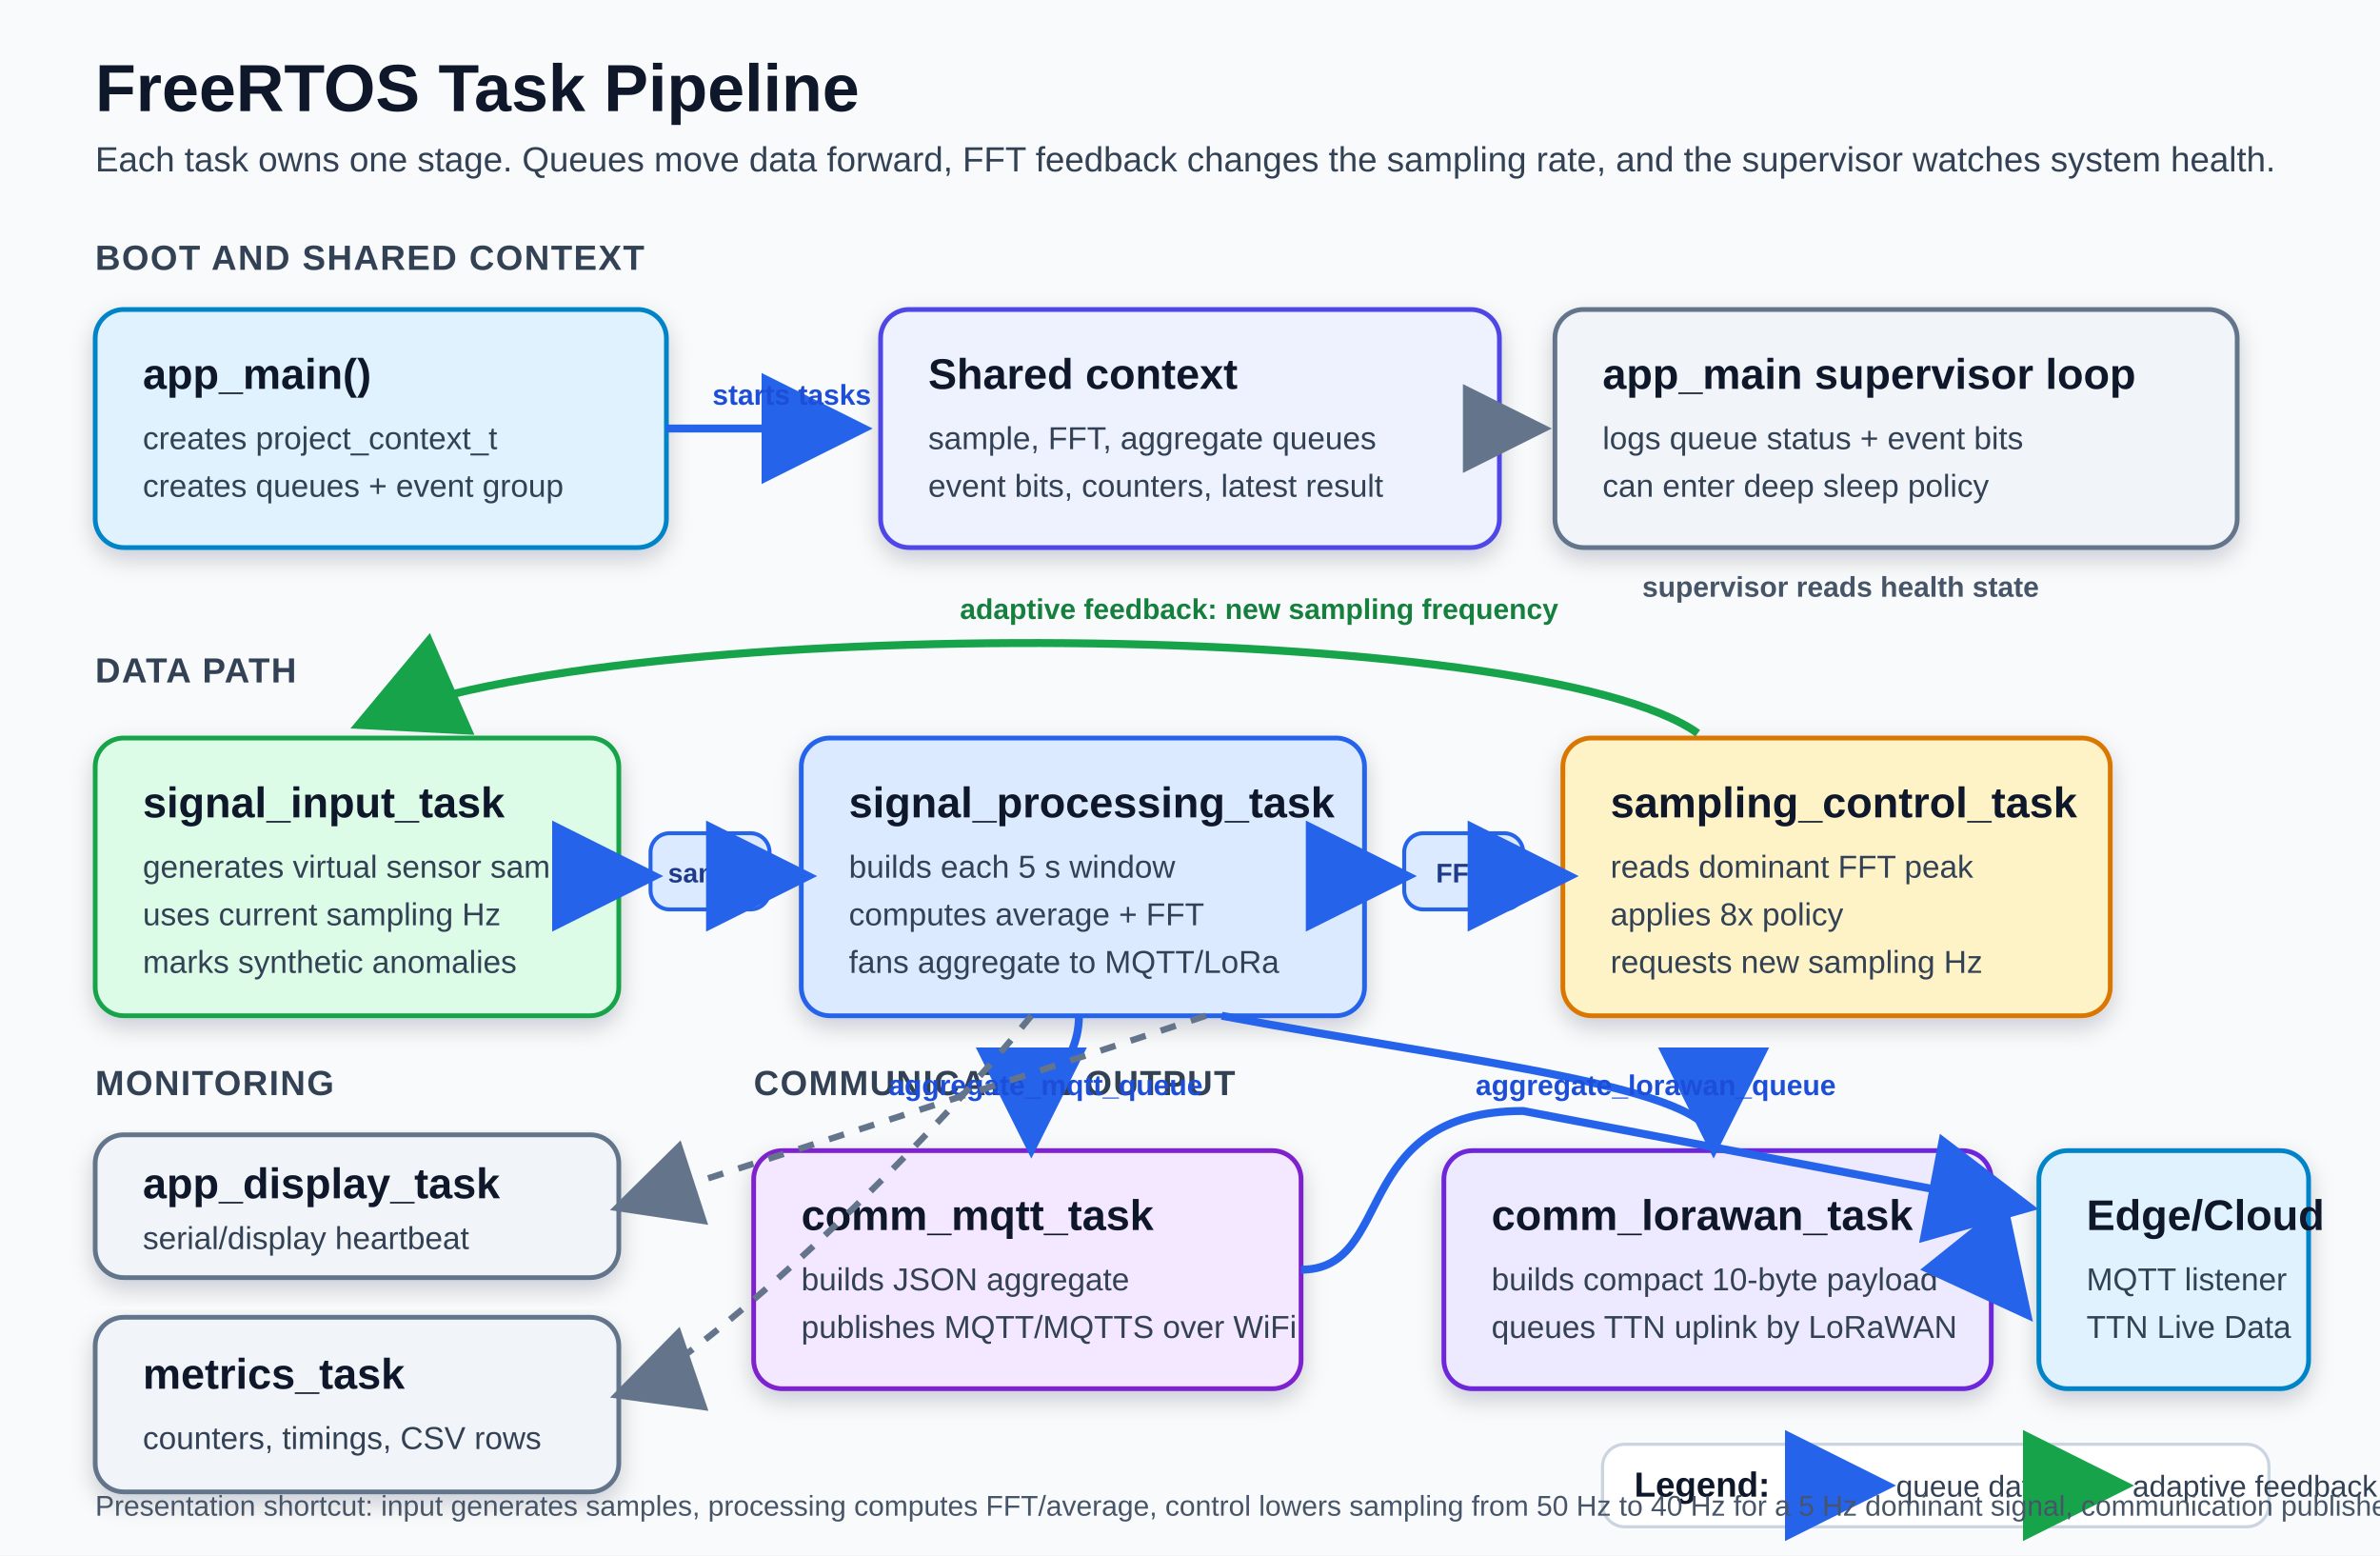
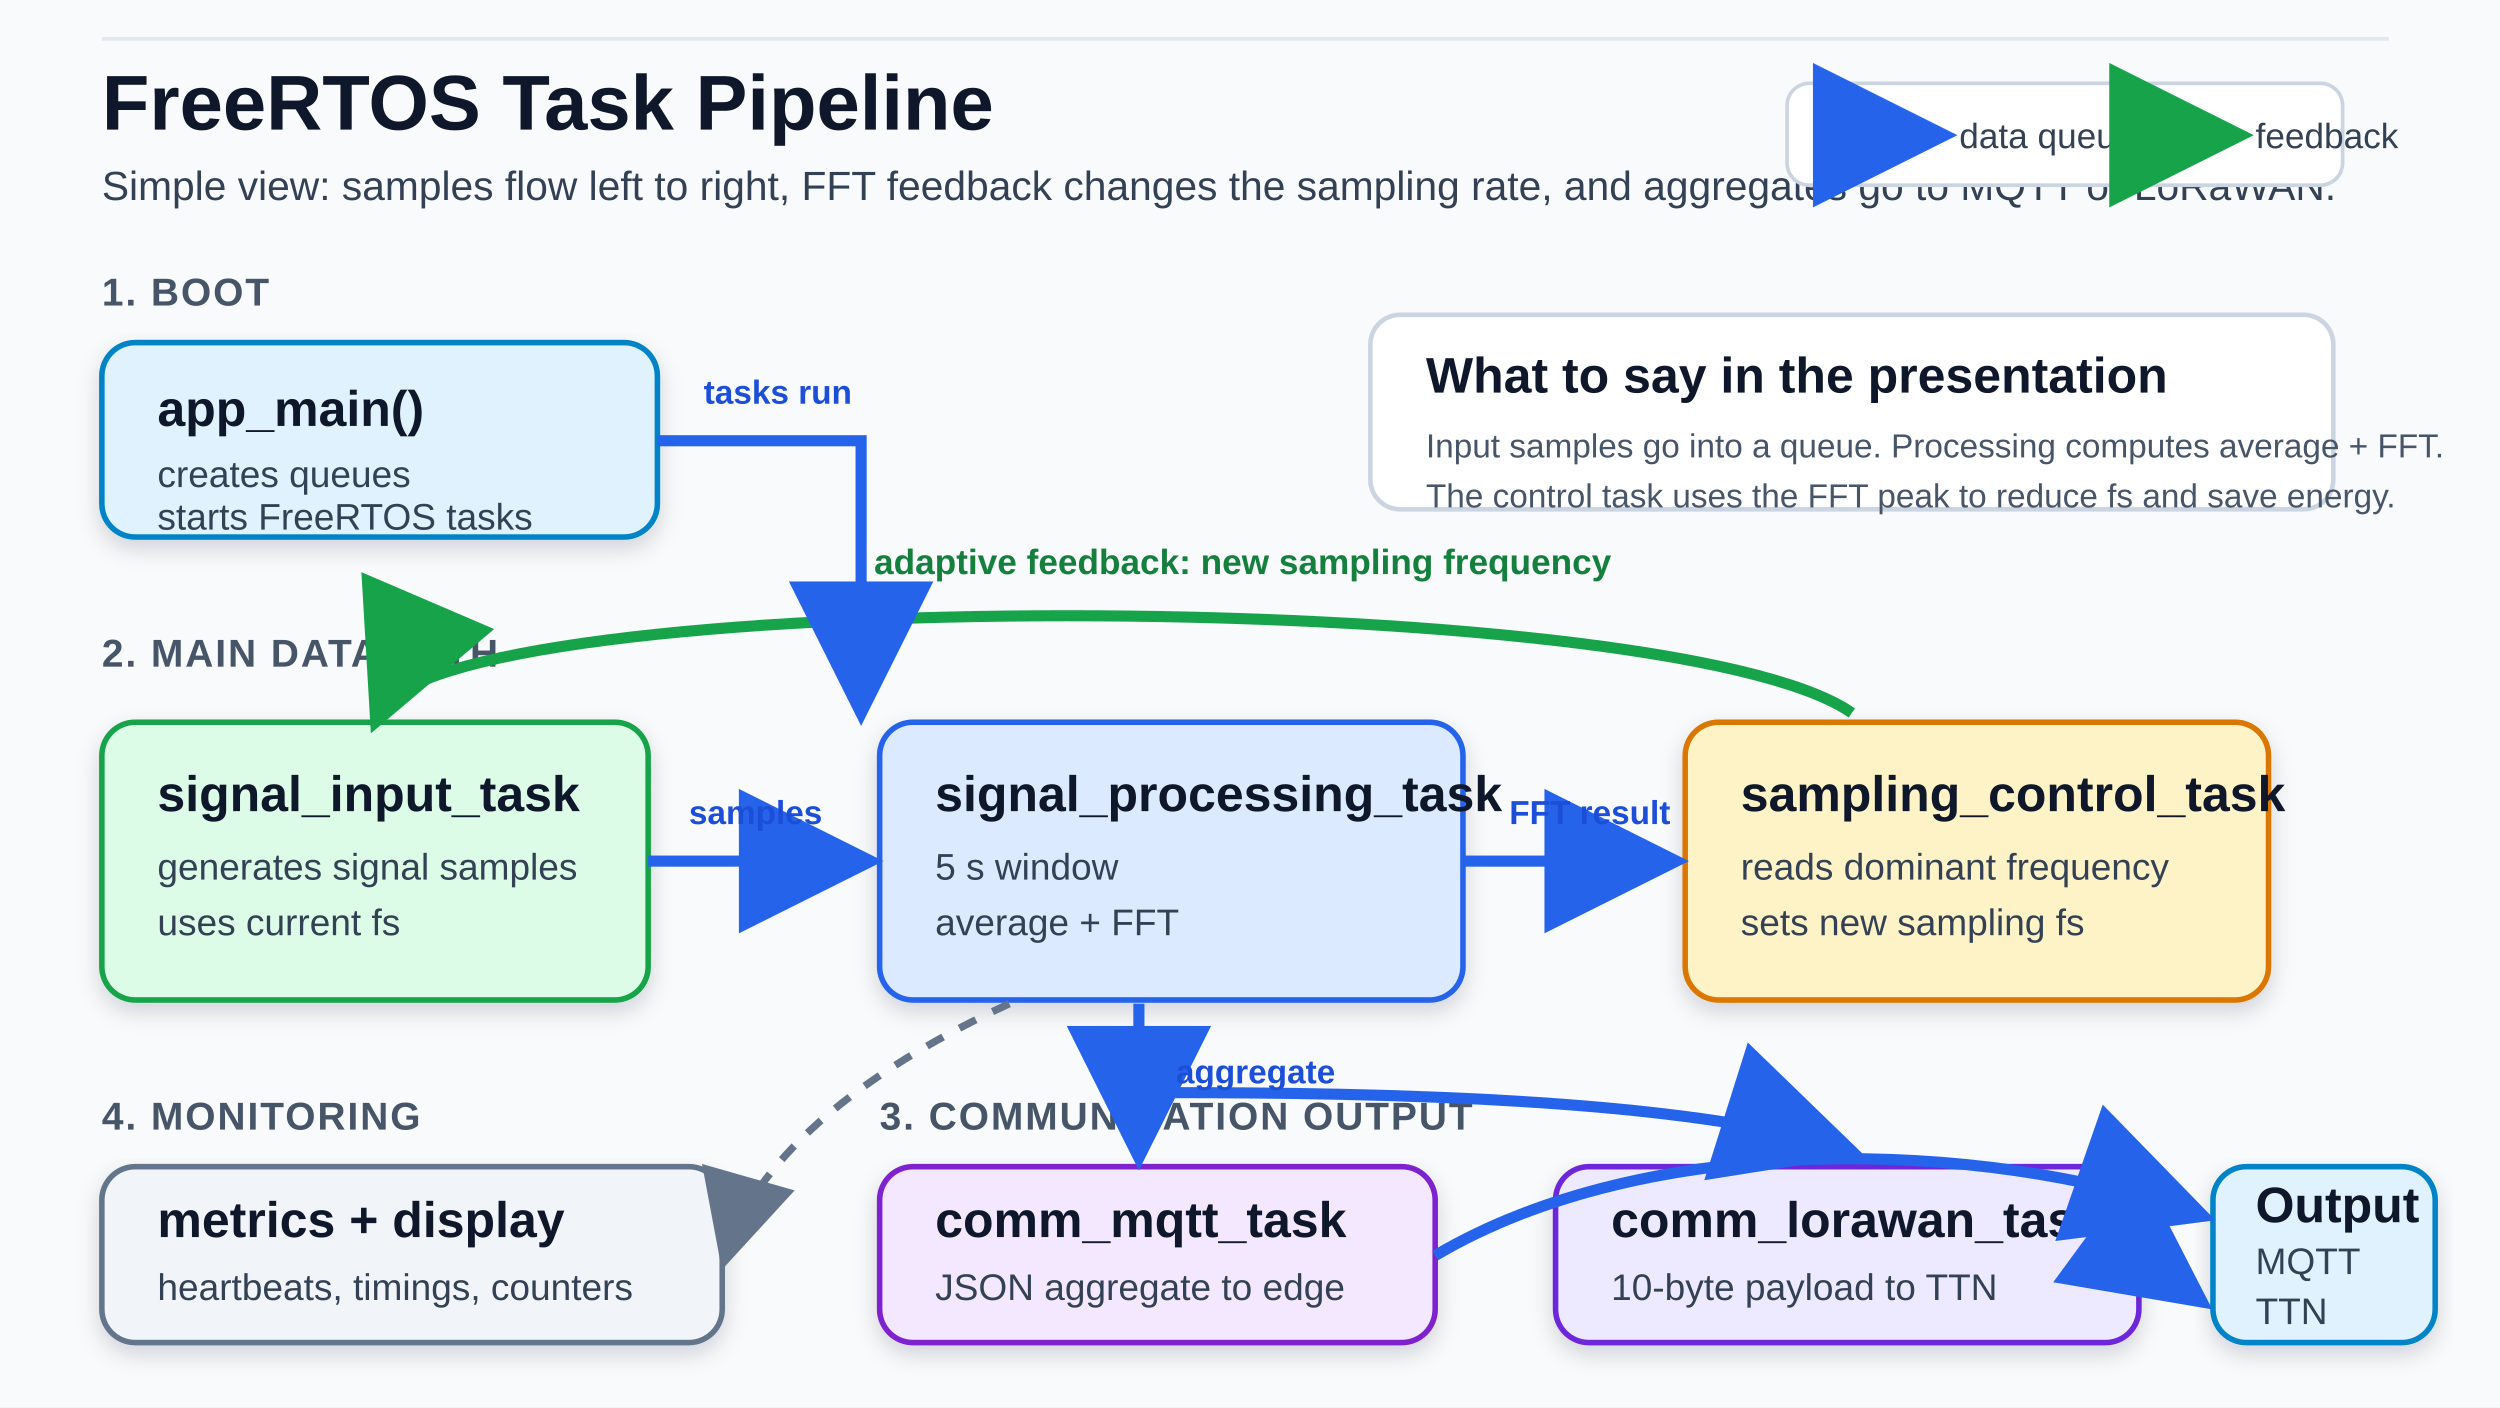
- <svg xmlns="http://www.w3.org/2000/svg" width="1500" height="980" viewBox="0 0 1500 980" role="img" aria-labelledby="title desc">
+ <svg xmlns="http://www.w3.org/2000/svg" width="1350" height="760" viewBox="0 0 1350 760" role="img" aria-labelledby="title desc">
  <defs>
-     <marker id="arrowBlue" markerWidth="14" markerHeight="14" refX="12" refY="7" orient="auto" markerUnits="strokeWidth">
-       <path d="M0,0 L14,7 L0,14 Z" fill="#2563eb" />
+     <marker id="arrowBlue" markerWidth="13" markerHeight="13" refX="11" refY="6.5" orient="auto" markerUnits="strokeWidth">
+       <path d="M0,0 L13,6.5 L0,13 Z" fill="#2563eb" />
    </marker>
-     <marker id="arrowGreen" markerWidth="14" markerHeight="14" refX="12" refY="7" orient="auto" markerUnits="strokeWidth">
-       <path d="M0,0 L14,7 L0,14 Z" fill="#16a34a" />
+     <marker id="arrowGreen" markerWidth="13" markerHeight="13" refX="11" refY="6.5" orient="auto" markerUnits="strokeWidth">
+       <path d="M0,0 L13,6.5 L0,13 Z" fill="#16a34a" />
    </marker>
-     <marker id="arrowGray" markerWidth="14" markerHeight="14" refX="12" refY="7" orient="auto" markerUnits="strokeWidth">
-       <path d="M0,0 L14,7 L0,14 Z" fill="#64748b" />
+     <marker id="arrowGray" markerWidth="13" markerHeight="13" refX="11" refY="6.5" orient="auto" markerUnits="strokeWidth">
+       <path d="M0,0 L13,6.5 L0,13 Z" fill="#64748b" />
    </marker>
-     <filter id="shadow" x="-10%" y="-10%" width="120%" height="130%">
-       <feDropShadow dx="0" dy="6" stdDeviation="7" flood-color="#0f172a" flood-opacity="0.18" />
+     <filter id="shadow" x="-8%" y="-10%" width="116%" height="130%">
+       <feDropShadow dx="0" dy="5" stdDeviation="6" flood-color="#0f172a" flood-opacity="0.16" />
    </filter>
    <style>
      .bg { fill: #f8fafc; }
      .title { font: 800 42px Arial, sans-serif; fill: #0f172a; }
      .subtitle { font: 22px Arial, sans-serif; fill: #334155; }
-       .section { font: 800 22px Arial, sans-serif; fill: #334155; letter-spacing: .04em; }
+       .section { font: 800 21px Arial, sans-serif; fill: #475569; letter-spacing: .05em; }
      .box { stroke-width: 3; rx: 18; filter: url(#shadow); }
      .box-title { font: 800 27px Arial, sans-serif; fill: #0f172a; }
      .box-line { font: 20px Arial, sans-serif; fill: #334155; }
-       .queue { fill: #dbeafe; stroke: #2563eb; stroke-width: 2.5; rx: 12; }
-       .queue-text { font: 700 17px Arial, sans-serif; fill: #1e3a8a; }
-       .arrow-blue { fill: none; stroke: #2563eb; stroke-width: 5; marker-end: url(#arrowBlue); }
-       .arrow-green { fill: none; stroke: #16a34a; stroke-width: 5; marker-end: url(#arrowGreen); }
+       .small { font: 18px Arial, sans-serif; fill: #475569; }
+       .arrow-blue { fill: none; stroke: #2563eb; stroke-width: 6; marker-end: url(#arrowBlue); }
+       .arrow-green { fill: none; stroke: #16a34a; stroke-width: 6; marker-end: url(#arrowGreen); }
      .arrow-gray { fill: none; stroke: #64748b; stroke-width: 4; stroke-dasharray: 10 10; marker-end: url(#arrowGray); }
-       .label-blue { font: 700 18px Arial, sans-serif; fill: #1d4ed8; }
-       .label-green { font: 800 18px Arial, sans-serif; fill: #15803d; }
-       .label-gray { font: 700 18px Arial, sans-serif; fill: #475569; }
-       .note { font: 18px Arial, sans-serif; fill: #475569; }
-       .legend-title { font: 800 22px Arial, sans-serif; fill: #0f172a; }
-       .legend-text { font: 19px Arial, sans-serif; fill: #334155; }
+       .label-blue { font: 800 18px Arial, sans-serif; fill: #1d4ed8; }
+       .label-green { font: 800 19px Arial, sans-serif; fill: #15803d; }
+       .legend { font: 19px Arial, sans-serif; fill: #334155; }
    </style>
  </defs>
-   <rect class="bg" width="1500" height="980" />
-   <text x="60" y="70" class="title">FreeRTOS Task Pipeline</text>
-   <text x="60" y="108" class="subtitle">Each task owns one stage. Queues move data forward, FFT feedback changes the sampling rate, and the supervisor watches system health.</text>
-   <text x="60" y="170" class="section">BOOT AND SHARED CONTEXT</text>
-   <rect x="60" y="195" width="360" height="150" class="box" fill="#e0f2fe" stroke="#0284c7" />
-   <text x="90" y="245" class="box-title">app_main()</text>
-   <text x="90" y="283" class="box-line">creates project_context_t</text>
-   <text x="90" y="313" class="box-line">creates queues + event group</text>
-   <rect x="555" y="195" width="390" height="150" class="box" fill="#eef2ff" stroke="#4f46e5" />
-   <text x="585" y="245" class="box-title">Shared context</text>
-   <text x="585" y="283" class="box-line">sample, FFT, aggregate queues</text>
-   <text x="585" y="313" class="box-line">event bits, counters, latest result</text>
-   <path class="arrow-blue" d="M420 270 L540 270" />
-   <text x="449" y="255" class="label-blue">starts tasks</text>
-   <text x="60" y="430" class="section">DATA PATH</text>
-   <rect x="60" y="465" width="330" height="175" class="box" fill="#dcfce7" stroke="#16a34a" />
-   <text x="90" y="515" class="box-title">signal_input_task</text>
-   <text x="90" y="553" class="box-line">generates virtual sensor samples</text>
-   <text x="90" y="583" class="box-line">uses current sampling Hz</text>
-   <text x="90" y="613" class="box-line">marks synthetic anomalies</text>
-   <rect x="505" y="465" width="355" height="175" class="box" fill="#dbeafe" stroke="#2563eb" />
-   <text x="535" y="515" class="box-title">signal_processing_task</text>
-   <text x="535" y="553" class="box-line">builds each 5 s window</text>
-   <text x="535" y="583" class="box-line">computes average + FFT</text>
-   <text x="535" y="613" class="box-line">fans aggregate to MQTT/LoRa</text>
-   <rect x="985" y="465" width="345" height="175" class="box" fill="#fef3c7" stroke="#d97706" />
-   <text x="1015" y="515" class="box-title">sampling_control_task</text>
-   <text x="1015" y="553" class="box-line">reads dominant FFT peak</text>
-   <text x="1015" y="583" class="box-line">applies 8x policy</text>
-   <text x="1015" y="613" class="box-line">requests new sampling Hz</text>
-   <rect x="410" y="525" width="75" height="48" class="queue" />
-   <text x="421" y="556" class="queue-text">sample</text>
-   <path class="arrow-blue" d="M390 552 L408 552" />
-   <path class="arrow-blue" d="M485 552 L505 552" />
-   <rect x="885" y="525" width="75" height="48" class="queue" />
-   <text x="905" y="556" class="queue-text">FFT</text>
-   <path class="arrow-blue" d="M860 552 L883 552" />
-   <path class="arrow-blue" d="M960 552 L985 552" />
-   <path class="arrow-green" d="M1070 462 C970 390, 390 385, 230 455" />
-   <text x="605" y="390" class="label-green">adaptive feedback: new sampling frequency</text>
-   <text x="475" y="690" class="section">COMMUNICATION OUTPUT</text>
-   <rect x="475" y="725" width="345" height="150" class="box" fill="#f3e8ff" stroke="#7e22ce" />
-   <text x="505" y="775" class="box-title">comm_mqtt_task</text>
-   <text x="505" y="813" class="box-line">builds JSON aggregate</text>
-   <text x="505" y="843" class="box-line">publishes MQTT/MQTTS over WiFi</text>
-   <rect x="910" y="725" width="345" height="150" class="box" fill="#ede9fe" stroke="#6d28d9" />
-   <text x="940" y="775" class="box-title">comm_lorawan_task</text>
-   <text x="940" y="813" class="box-line">builds compact 10-byte payload</text>
-   <text x="940" y="843" class="box-line">queues TTN uplink by LoRaWAN</text>
-   <rect x="1285" y="725" width="170" height="150" class="box" fill="#e0f2fe" stroke="#0284c7" />
-   <text x="1315" y="775" class="box-title">Edge/Cloud</text>
-   <text x="1315" y="813" class="box-line">MQTT listener</text>
-   <text x="1315" y="843" class="box-line">TTN Live Data</text>
-   <path class="arrow-blue" d="M680 640 C680 675, 650 685, 650 720" />
-   <text x="560" y="690" class="label-blue">aggregate_mqtt_queue</text>
-   <path class="arrow-blue" d="M820 800 C880 800, 850 700, 960 700 L1275 760" />
-   <path class="arrow-blue" d="M1255 800 L1275 825" />
-   <path class="arrow-blue" d="M770 640 C930 670, 1080 685, 1080 720" />
-   <text x="930" y="690" class="label-blue">aggregate_lorawan_queue</text>
-   <text x="60" y="690" class="section">MONITORING</text>
-   <rect x="60" y="830" width="330" height="110" class="box" fill="#f1f5f9" stroke="#64748b" />
-   <text x="90" y="875" class="box-title">metrics_task</text>
-   <text x="90" y="913" class="box-line">counters, timings, CSV rows</text>
-   <rect x="60" y="715" width="330" height="90" class="box" fill="#f1f5f9" stroke="#64748b" />
-   <text x="90" y="755" class="box-title">app_display_task</text>
-   <text x="90" y="787" class="box-line">serial/display heartbeat</text>
-   <rect x="980" y="195" width="430" height="150" class="box" fill="#f1f5f9" stroke="#64748b" />
-   <text x="1010" y="245" class="box-title">app_main supervisor loop</text>
-   <text x="1010" y="283" class="box-line">logs queue status + event bits</text>
-   <text x="1010" y="313" class="box-line">can enter deep sleep policy</text>
-   <path class="arrow-gray" d="M650 640 C560 750, 430 865, 392 878" />
-   <path class="arrow-gray" d="M760 640 C610 690, 438 745, 392 760" />
-   <path class="arrow-gray" d="M945 270 L970 270" />
-   <text x="1035" y="376" class="label-gray">supervisor reads health state</text>
-   <rect x="1010" y="910" width="420" height="52" fill="#ffffff" stroke="#cbd5e1" stroke-width="2" rx="14" />
-   <text x="1030" y="943" class="legend-title">Legend:</text>
-   <path class="arrow-blue" d="M1130 936 L1185 936" />
-   <text x="1195" y="943" class="legend-text">queue data</text>
-   <path class="arrow-green" d="M1282 936 L1335 936" />
-   <text x="1344" y="943" class="legend-text">adaptive feedback</text>
-   <text x="60" y="955" class="note">Presentation shortcut: input generates samples, processing computes FFT/average, control lowers sampling from 50 Hz to 40 Hz for a 5 Hz dominant signal, communication publishes the aggregate, supervisor/metrics prove timing and health.</text>
+   <rect class="bg" width="1350" height="760" />
+   <text x="55" y="70" class="title">FreeRTOS Task Pipeline</text>
+   <text x="55" y="108" class="subtitle">Simple view: samples flow left to right, FFT feedback changes the sampling rate, and aggregates go to MQTT or LoRaWAN.</text>
+   <text x="55" y="165" class="section">1. BOOT</text>
+   <rect x="55" y="185" width="300" height="105" class="box" fill="#e0f2fe" stroke="#0284c7" />
+   <text x="85" y="230" class="box-title">app_main()</text>
+   <text x="85" y="263" class="box-line">creates queues</text>
+   <text x="85" y="286" class="box-line">starts FreeRTOS tasks</text>
+   <text x="55" y="360" class="section">2. MAIN DATA PATH</text>
+   <rect x="55" y="390" width="295" height="150" class="box" fill="#dcfce7" stroke="#16a34a" />
+   <text x="85" y="438" class="box-title">signal_input_task</text>
+   <text x="85" y="475" class="box-line">generates signal samples</text>
+   <text x="85" y="505" class="box-line">uses current fs</text>
+   <rect x="475" y="390" width="315" height="150" class="box" fill="#dbeafe" stroke="#2563eb" />
+   <text x="505" y="438" class="box-title">signal_processing_task</text>
+   <text x="505" y="475" class="box-line">5 s window</text>
+   <text x="505" y="505" class="box-line">average + FFT</text>
+   <rect x="910" y="390" width="315" height="150" class="box" fill="#fef3c7" stroke="#d97706" />
+   <text x="940" y="438" class="box-title">sampling_control_task</text>
+   <text x="940" y="475" class="box-line">reads dominant frequency</text>
+   <text x="940" y="505" class="box-line">sets new sampling fs</text>
+   <path class="arrow-blue" d="M350 465 L465 465" />
+   <text x="372" y="445" class="label-blue">samples</text>
+   <path class="arrow-blue" d="M790 465 L900 465" />
+   <text x="815" y="445" class="label-blue">FFT result</text>
+   <path class="arrow-green" d="M1000 385 C900 315, 235 315, 205 385" />
+   <text x="472" y="310" class="label-green">adaptive feedback: new sampling frequency</text>
+   <path class="arrow-blue" d="M355 238 L465 238 L465 380" />
+   <text x="380" y="218" class="label-blue">tasks run</text>
+   <text x="475" y="610" class="section">3. COMMUNICATION OUTPUT</text>
+   <rect x="475" y="630" width="300" height="95" class="box" fill="#f3e8ff" stroke="#7e22ce" />
+   <text x="505" y="668" class="box-title">comm_mqtt_task</text>
+   <text x="505" y="702" class="box-line">JSON aggregate to edge</text>
+   <rect x="840" y="630" width="315" height="95" class="box" fill="#ede9fe" stroke="#6d28d9" />
+   <text x="870" y="668" class="box-title">comm_lorawan_task</text>
+   <text x="870" y="702" class="box-line">10-byte payload to TTN</text>
+   <rect x="1195" y="630" width="120" height="95" class="box" fill="#e0f2fe" stroke="#0284c7" />
+   <text x="1218" y="660" class="box-title">Output</text>
+   <text x="1218" y="688" class="box-line">MQTT</text>
+   <text x="1218" y="715" class="box-line">TTN</text>
+   <path class="arrow-blue" d="M615 542 L615 620" />
+   <path class="arrow-blue" d="M615 590 C705 590, 900 590, 995 620" />
+   <text x="635" y="585" class="label-blue">aggregate</text>
+   <path class="arrow-blue" d="M775 678 C890 610, 1070 615, 1185 655" />
+   <path class="arrow-blue" d="M1155 678 L1185 700" />
+   <text x="55" y="610" class="section">4. MONITORING</text>
+   <rect x="55" y="630" width="335" height="95" class="box" fill="#f1f5f9" stroke="#64748b" />
+   <text x="85" y="668" class="box-title">metrics + display</text>
+   <text x="85" y="702" class="box-line">heartbeats, timings, counters</text>
+   <path class="arrow-gray" d="M545 542 C430 595, 400 650, 392 678" />
+   <rect x="740" y="170" width="520" height="105" fill="#ffffff" stroke="#cbd5e1" stroke-width="2.5" rx="16" />
+   <text x="770" y="212" class="box-title">What to say in the presentation</text>
+   <text x="770" y="247" class="small">Input samples go into a queue. Processing computes average + FFT.</text>
+   <text x="770" y="274" class="small">The control task uses the FFT peak to reduce fs and save energy.</text>
+   <rect x="55" y="20" width="1235" height="2" fill="#e2e8f0" />
+   <rect x="965" y="45" width="300" height="55" fill="#ffffff" stroke="#cbd5e1" stroke-width="2" rx="12" />
+   <path class="arrow-blue" d="M990 73 L1045 73" />
+   <text x="1058" y="80" class="legend">data queue</text>
+   <path class="arrow-green" d="M1150 73 L1205 73" />
+   <text x="1218" y="80" class="legend">feedback</text>
</svg>
